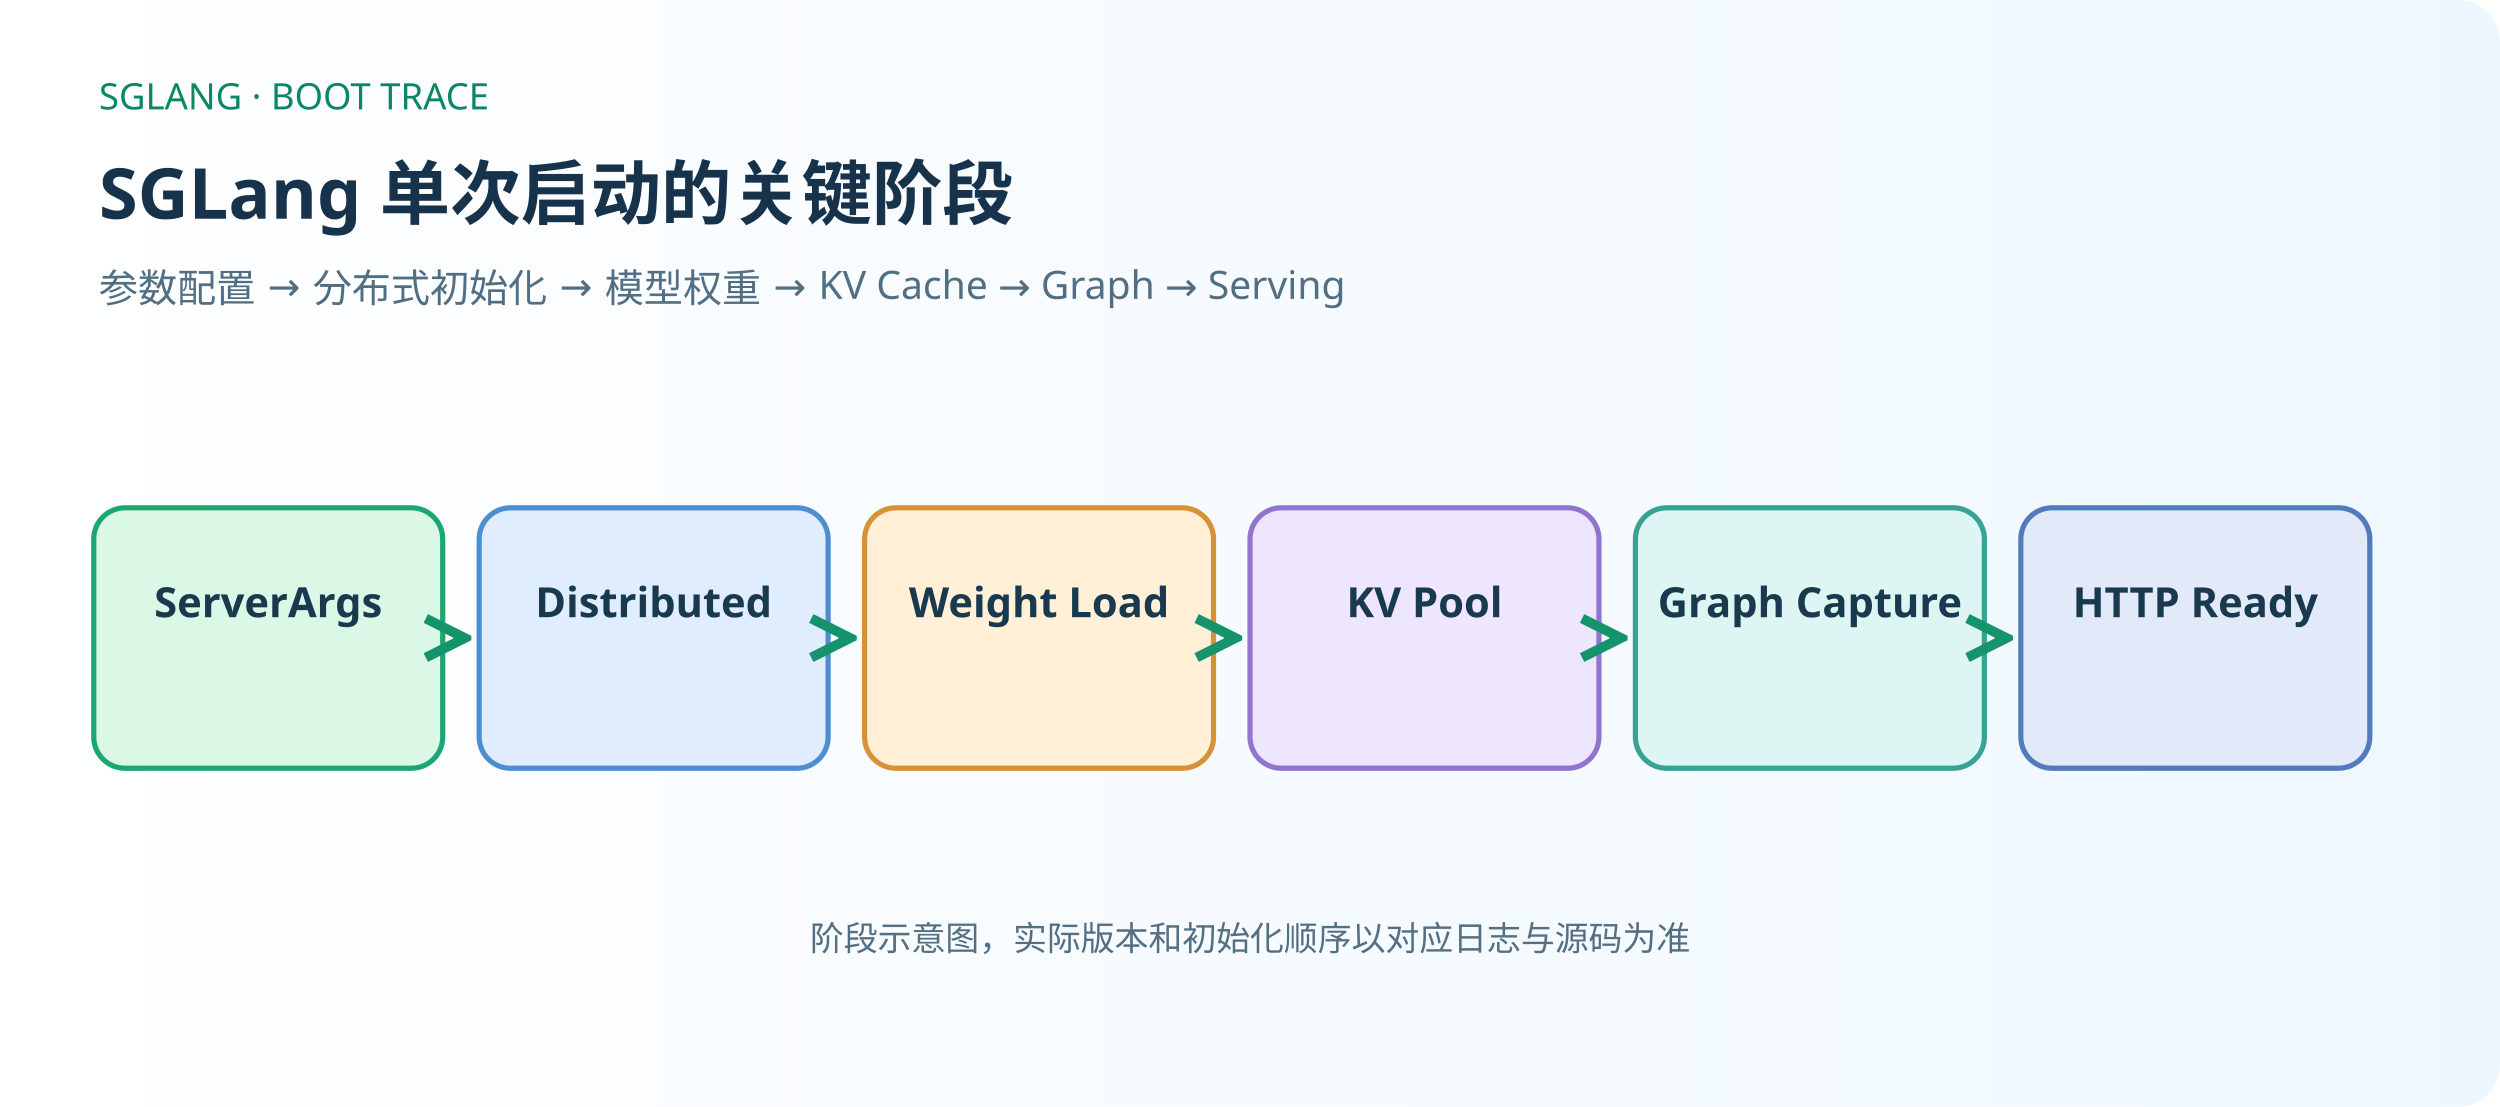
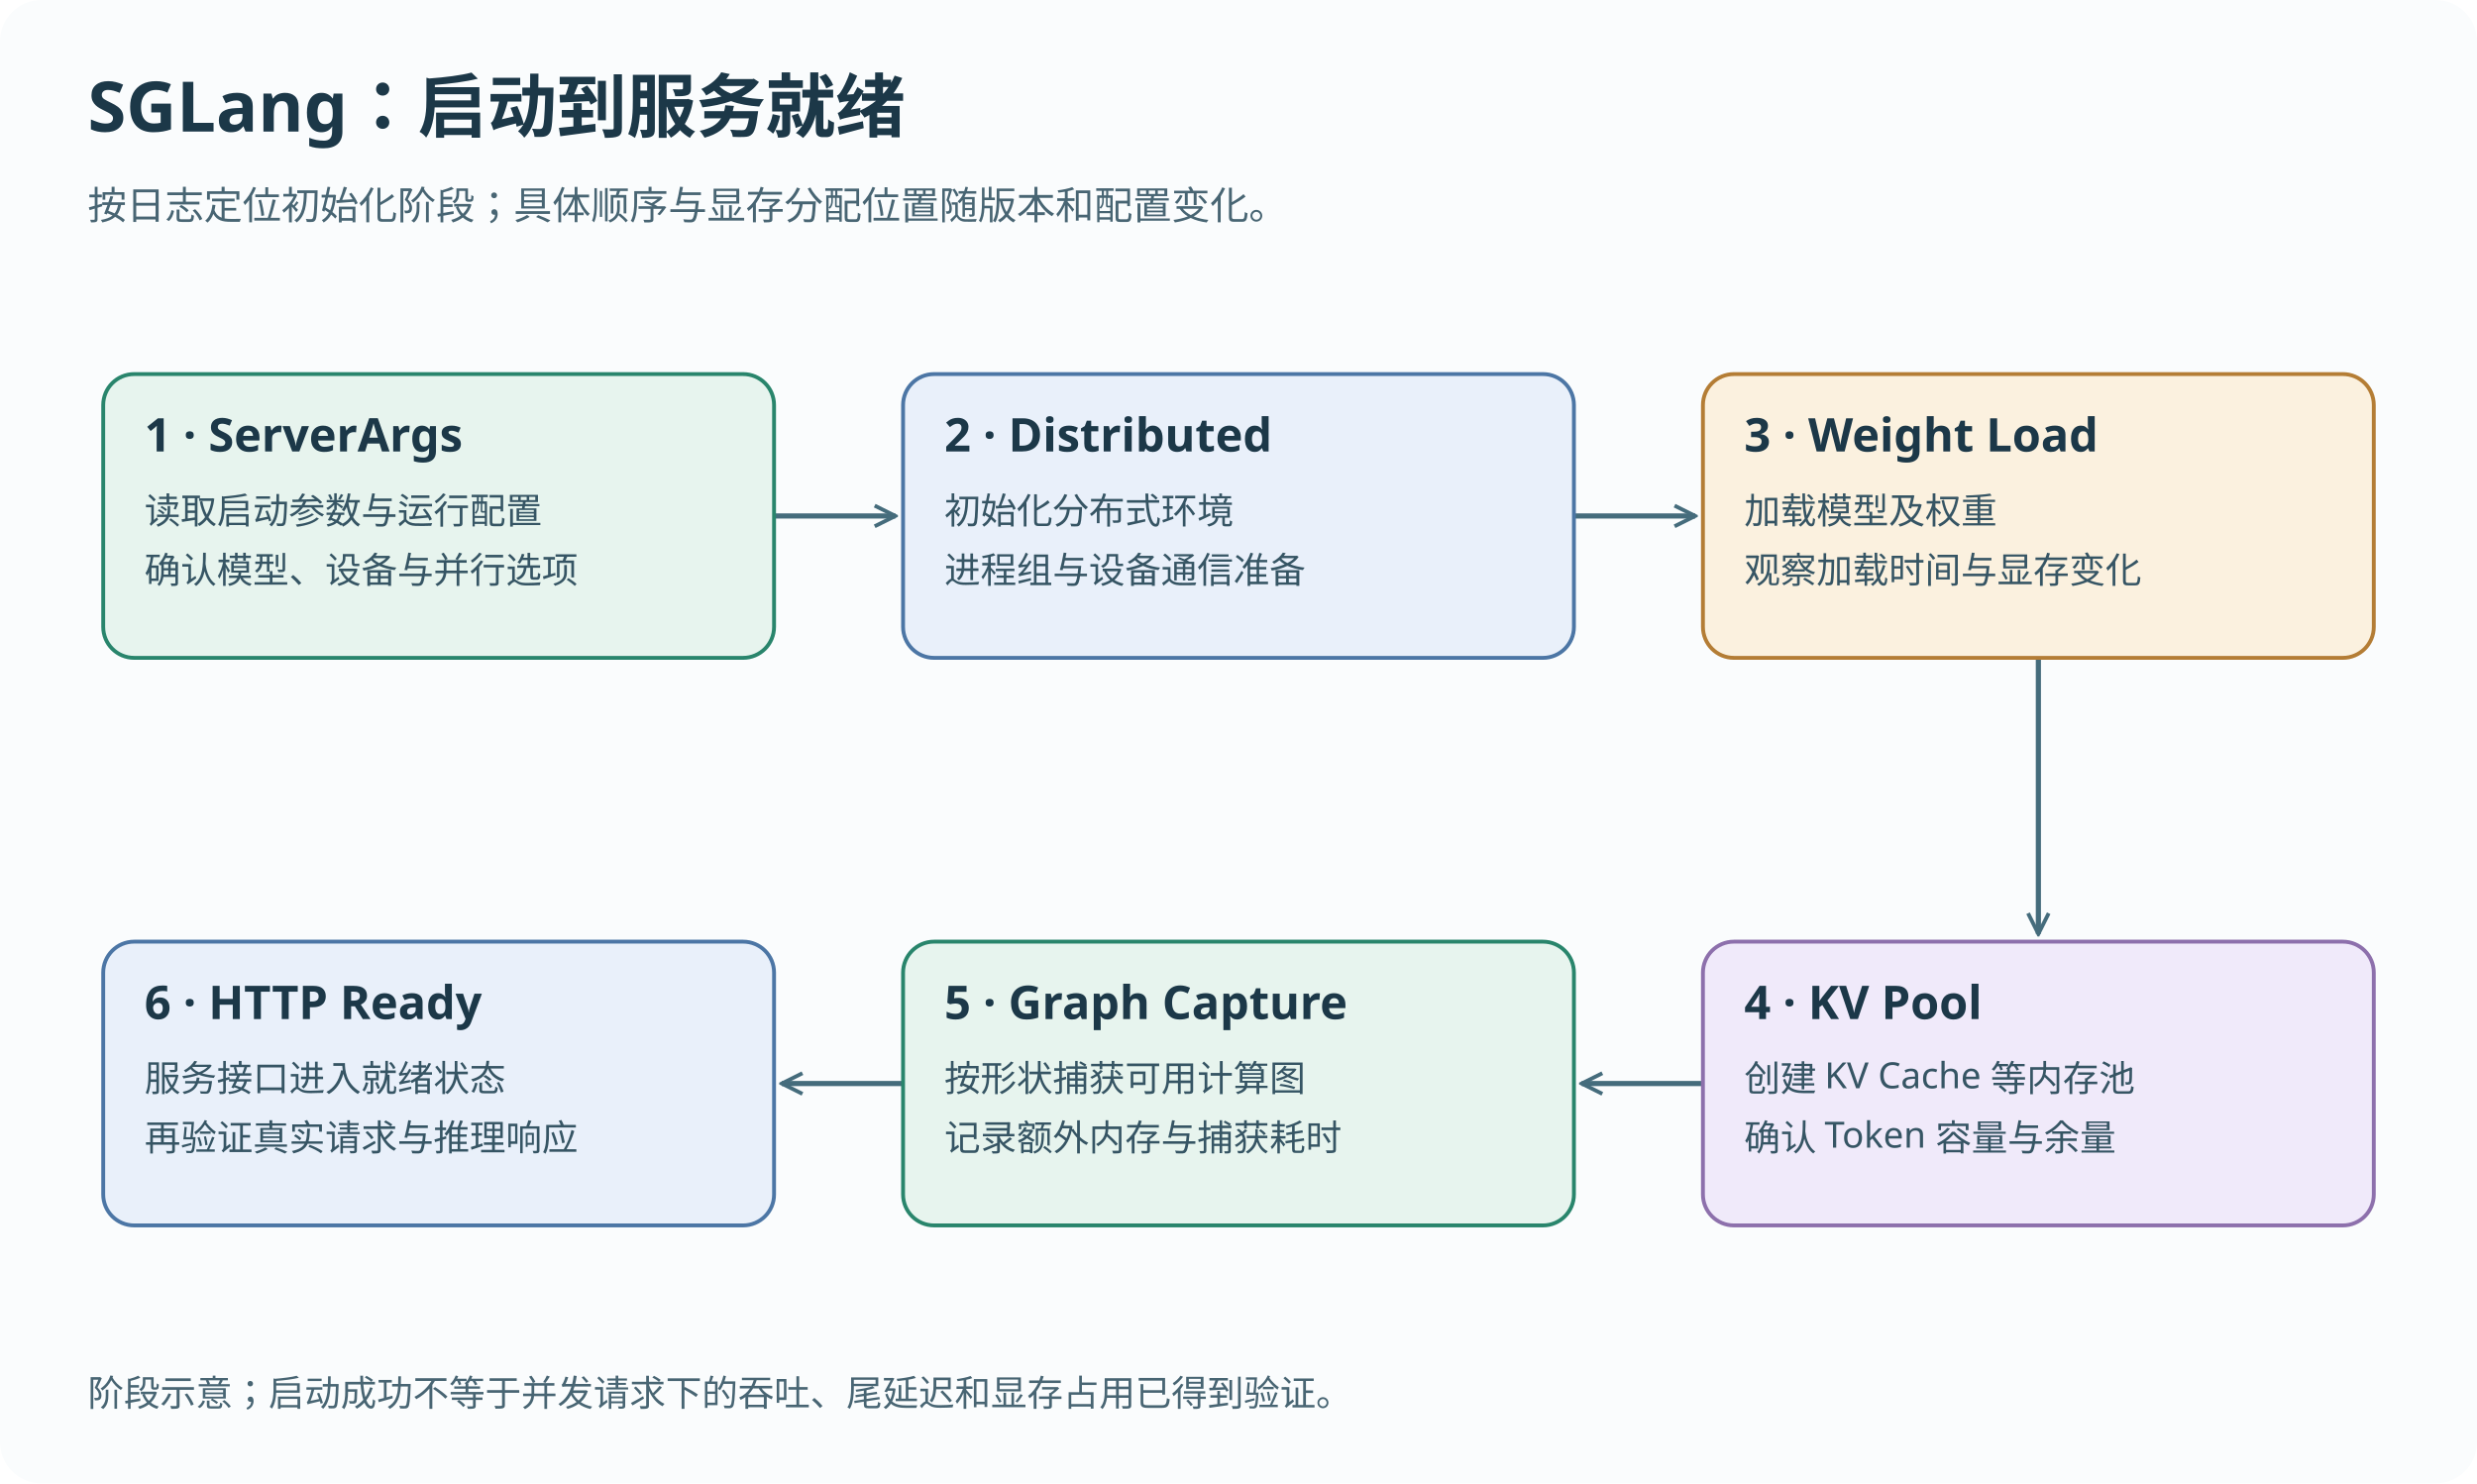
- <svg xmlns="http://www.w3.org/2000/svg" viewBox="0 0 960 425" role="img" aria-labelledby="t d">
+ <svg xmlns="http://www.w3.org/2000/svg" width="960" height="575" viewBox="0 0 960 575" role="img" aria-labelledby="title desc">
  <defs>
-     <linearGradient id="bg">
-       <stop stop-color="#ffffff" />
-       <stop offset="1" stop-color="#eef7ff" />
-     </linearGradient>
-     <marker id="arr" markerWidth="8" markerHeight="8" refX="6" refY="4" orient="auto">
-       <path d="M1 1L7 4L1 7" stroke="#15946b" fill="none" stroke-width="1.5" />
+     <marker id="a" markerUnits="userSpaceOnUse" markerWidth="10" markerHeight="10" refX="9" refY="5" orient="auto">
+       <path d="M1 1L9 5L1 9" fill="none" stroke="#456c7c" stroke-width="1.5" />
    </marker>
  </defs>
-   <rect width="960" height="425" rx="16" fill="url(#bg)" />
-   <g font-family="system-ui,PingFang SC,sans-serif">
-     <text x="38" y="42" font-size="14" fill="#0b8863">SGLANG · BOOT TRACE</text>
-     <text x="38" y="84" font-size="27" font-weight="720" fill="#17324b">SGLang 单次启动的关键阶段</text>
-     <text x="38" y="116" font-size="15" fill="#516e82">参数配置 → 分布式初始化 → 模型权重 → KV Cache → Graph → Serving</text>
-     <rect x="36" y="195" width="134" height="100" rx="12" fill="#dbf8e6" stroke="#1ca772" stroke-width="2" />
-     <text x="103" y="237" text-anchor="middle" font-size="16" font-weight="650" fill="#19394f">ServerArgs</text>
-     <path d="M174 245H176" stroke="#15946b" stroke-width="2.5" fill="none" marker-end="url(#arr)" />
-     <rect x="184" y="195" width="134" height="100" rx="12" fill="#dfedff" stroke="#4e8dd0" stroke-width="2" />
-     <text x="251" y="237" text-anchor="middle" font-size="16" font-weight="650" fill="#19394f">Distributed</text>
-     <path d="M322 245H324" stroke="#15946b" stroke-width="2.5" fill="none" marker-end="url(#arr)" />
-     <rect x="332" y="195" width="134" height="100" rx="12" fill="#fff0d7" stroke="#d79137" stroke-width="2" />
-     <text x="399" y="237" text-anchor="middle" font-size="16" font-weight="650" fill="#19394f">Weight Load</text>
-     <path d="M470 245H472" stroke="#15946b" stroke-width="2.5" fill="none" marker-end="url(#arr)" />
-     <rect x="480" y="195" width="134" height="100" rx="12" fill="#eee6ff" stroke="#9074ce" stroke-width="2" />
-     <text x="547" y="237" text-anchor="middle" font-size="16" font-weight="650" fill="#19394f">KV Pool</text>
-     <path d="M618 245H620" stroke="#15946b" stroke-width="2.5" fill="none" marker-end="url(#arr)" />
-     <rect x="628" y="195" width="134" height="100" rx="12" fill="#def6f3" stroke="#38a394" stroke-width="2" />
-     <text x="695" y="237" text-anchor="middle" font-size="16" font-weight="650" fill="#19394f">Graph Capture</text>
-     <path d="M766 245H768" stroke="#15946b" stroke-width="2.5" fill="none" marker-end="url(#arr)" />
-     <rect x="776" y="195" width="134" height="100" rx="12" fill="#e2eafa" stroke="#527bbd" stroke-width="2" />
-     <text x="843" y="237" text-anchor="middle" font-size="16" font-weight="650" fill="#19394f">HTTP Ready</text>
-     <text x="480" y="365" font-size="13" text-anchor="middle" fill="#536f82">阶段示意图，实际版本和初始化顺序以对应日志与源码为准</text>
+   <rect width="960" height="575" rx="16" fill="#fafcfd" />
+   <g font-family="system-ui,PingFang SC,Microsoft YaHei,sans-serif" fill="#1c3848">
+     <text x="34" y="51" font-size="27" font-weight="700">SGLang：启动到服务就绪</text>
+     <text x="34" y="85" font-size="15" fill="#486573">按日志定位初始化阶段；具体顺序与显存分配位置随版本和配置变化。</text>
+     <path d="M300 200H347" fill="none" stroke="#456c7c" stroke-width="2" marker-end="url(#a)" />
+     <path d="M610 200H657" fill="none" stroke="#456c7c" stroke-width="2" marker-end="url(#a)" />
+     <path d="M790 255V308.5H790V362" fill="none" stroke="#456c7c" stroke-width="2" marker-end="url(#a)" />
+     <path d="M660 420H613" fill="none" stroke="#456c7c" stroke-width="2" marker-end="url(#a)" />
+     <path d="M350 420H303" fill="none" stroke="#456c7c" stroke-width="2" marker-end="url(#a)" />
+     <rect x="40" y="145" width="260" height="110" rx="12" fill="#e7f4ee" stroke="#29856c" stroke-width="1.5" />
+     <text x="56" y="175" font-size="18" font-weight="650">1 · ServerArgs</text>
+     <text x="56" y="203" font-size="14" fill="#365564">读取启动参数与运行配置</text>
+     <text x="56" y="226" font-size="14" fill="#365564">确认模型、设备与并行选项</text>
+     <rect x="350" y="145" width="260" height="110" rx="12" fill="#e9f0fa" stroke="#4c76a5" stroke-width="1.5" />
+     <text x="366" y="175" font-size="18" font-weight="650">2 · Distributed</text>
+     <text x="366" y="203" font-size="14" fill="#365564">初始化分布式环境</text>
+     <text x="366" y="226" font-size="14" fill="#365564">进程组与设备通信准备</text>
+     <rect x="660" y="145" width="260" height="110" rx="12" fill="#fbf1df" stroke="#b47d35" stroke-width="1.5" />
+     <text x="676" y="175" font-size="18" font-weight="650">3 · Weight Load</text>
+     <text x="676" y="203" font-size="14" fill="#365564">加载模型及权重</text>
+     <text x="676" y="226" font-size="14" fill="#365564">观察加载时间与显存变化</text>
+     <rect x="660" y="365" width="260" height="110" rx="12" fill="#f0eafa" stroke="#8d70ac" stroke-width="1.5" />
+     <text x="676" y="395" font-size="18" font-weight="650">4 · KV Pool</text>
+     <text x="676" y="423" font-size="14" fill="#365564">创建 KV Cache 等内存池</text>
+     <text x="676" y="446" font-size="14" fill="#365564">确认 Token 容量与余量</text>
+     <rect x="350" y="365" width="260" height="110" rx="12" fill="#e7f4ee" stroke="#29856c" stroke-width="1.5" />
+     <text x="366" y="395" font-size="18" font-weight="650">5 · Graph Capture</text>
+     <text x="366" y="423" font-size="14" fill="#365564">按形状捕获可用计算图</text>
+     <text x="366" y="446" font-size="14" fill="#365564">记录额外内存与捕获耗时</text>
+     <rect x="40" y="365" width="260" height="110" rx="12" fill="#e9f0fa" stroke="#4c76a5" stroke-width="1.5" />
+     <text x="56" y="395" font-size="18" font-weight="650">6 · HTTP Ready</text>
+     <text x="56" y="423" font-size="14" fill="#365564">服务接口进入就绪状态</text>
+     <text x="56" y="446" font-size="14" fill="#365564">再验证真实请求与推理响应</text>
+     <text x="34" y="545" font-size="14" fill="#486573">阶段示意；启动成功不等于并发请求下的吞吐、尾延迟和显存占用已得到验证。</text>
  </g>
</svg>
